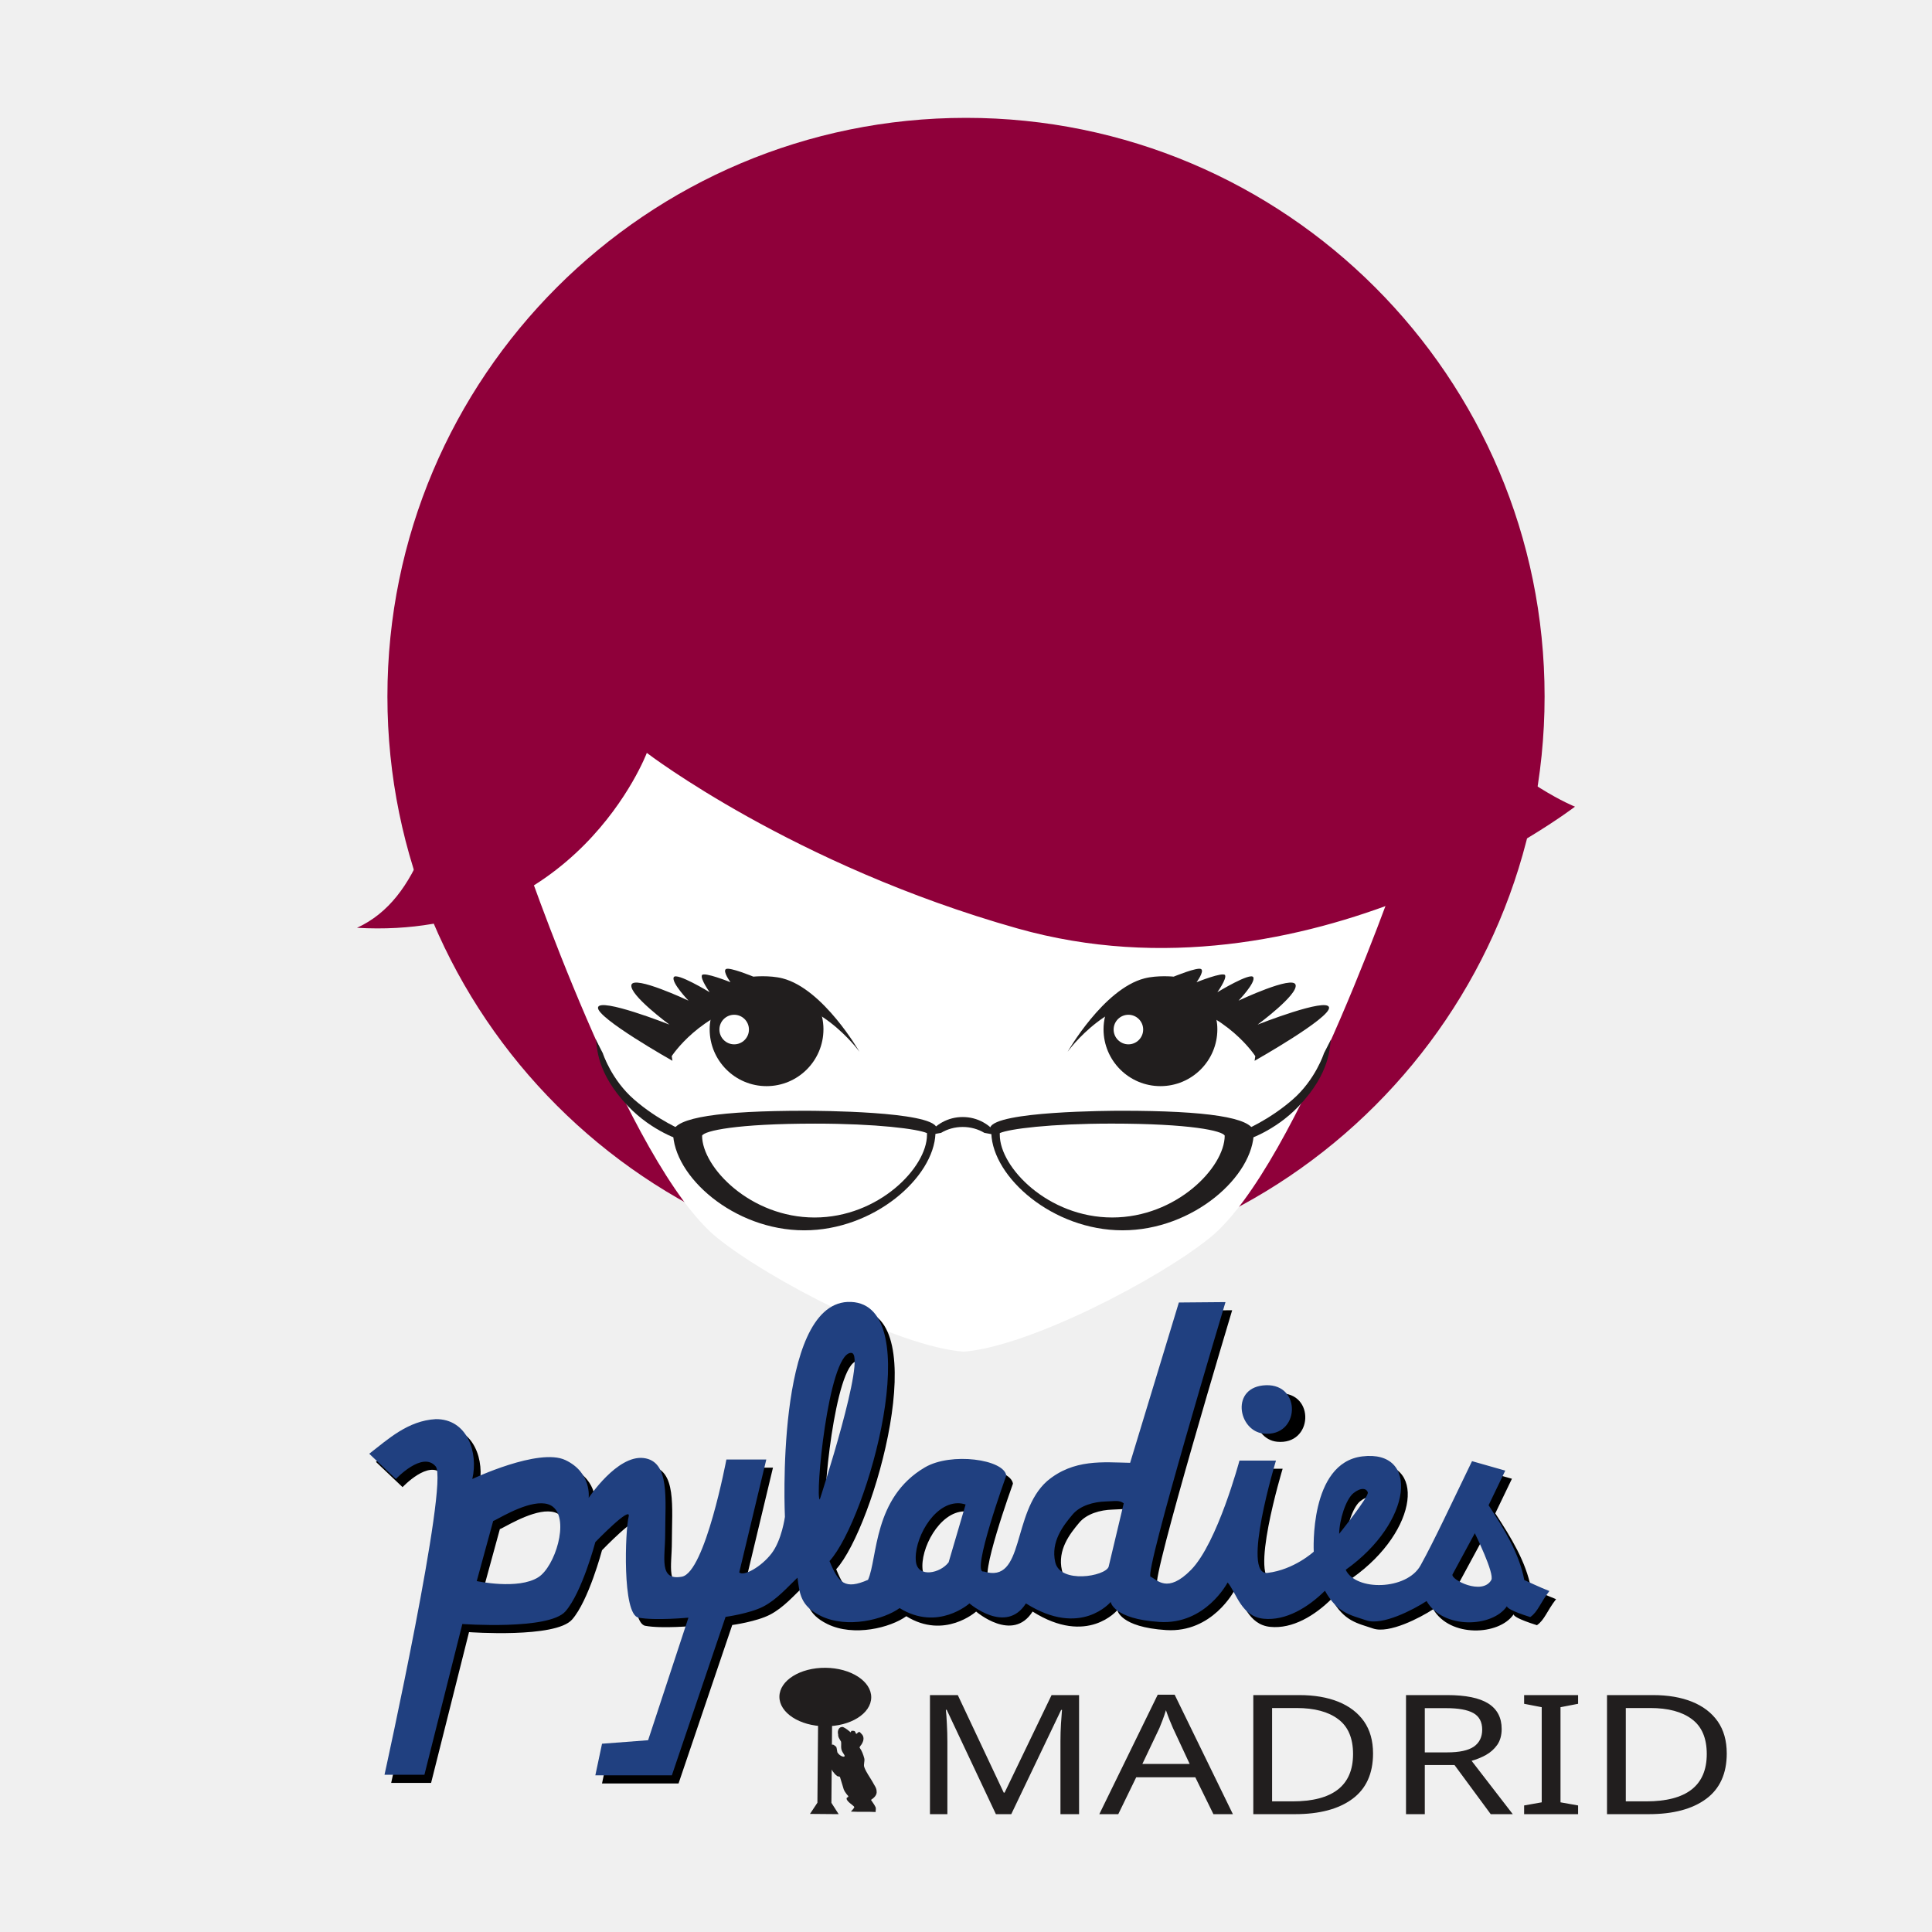
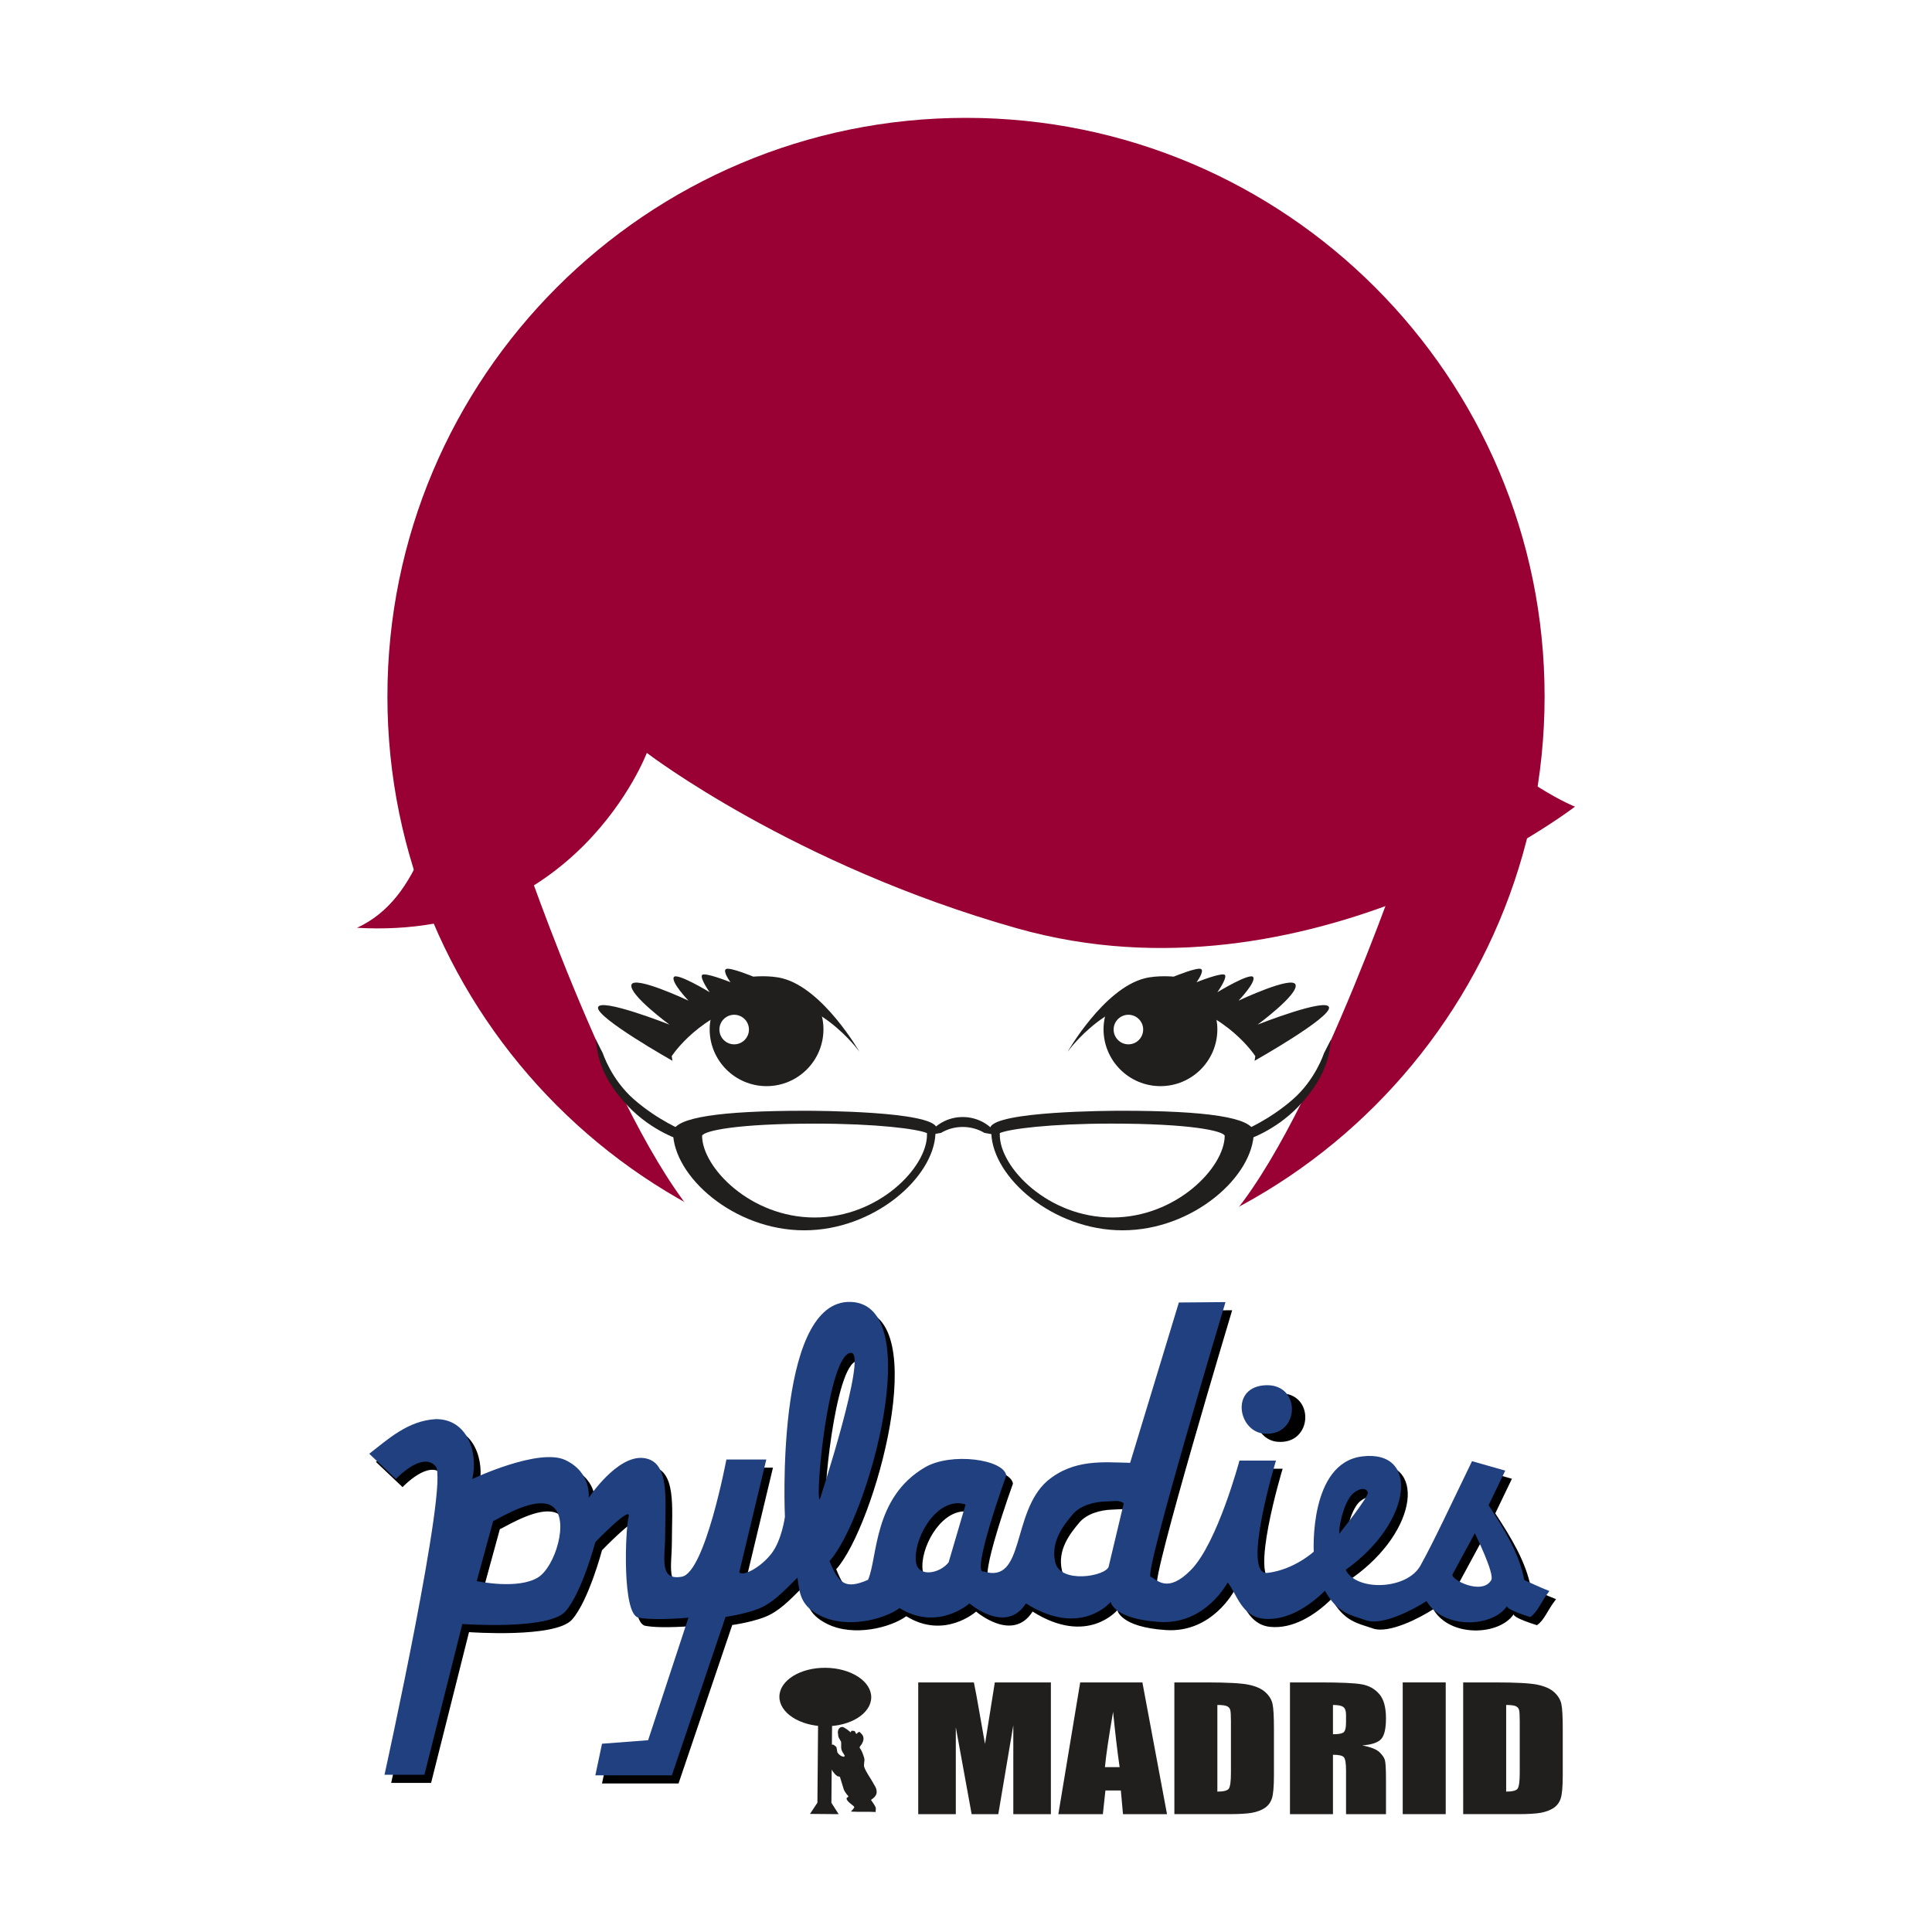
- <svg xmlns="http://www.w3.org/2000/svg" width="198pt" height="198pt" viewBox="0 0 198 198" version="1.2" id="svg35">
+ <svg xmlns="http://www.w3.org/2000/svg" width="264" height="264" viewBox="0 0 198 198" version="1.2" id="svg35">
  <defs id="defs39" />
+   <rect style="fill:#ffffff;fill-opacity:1;stroke:none;stroke-width:8.454;stroke-linejoin:round;stroke-miterlimit:4;stroke-dasharray:none;stroke-opacity:1" id="rect843" width="198" height="198" x="0" y="-5.6843419e-014" />
  <g id="g873" transform="translate(0,-1.572943)">
    <g transform="translate(1.5e-6)" id="g915">
-       <path id="path2" d="m 158.297,72.946 c 0,32.748 -26.549,59.298 -59.295,59.298 -32.748,0 -59.298,-26.549 -59.298,-59.298 0,-32.746 26.549,-59.295 59.298,-59.295 32.746,0 59.295,26.549 59.295,59.295" style="fill:#8f003a;fill-opacity:1;fill-rule:nonzero;stroke:none;stroke-width:0.702" />
+       <path id="path2" d="m 158.297,72.946 c 0,32.748 -26.549,59.298 -59.295,59.298 -32.748,0 -59.298,-26.549 -59.298,-59.298 0,-32.746 26.549,-59.295 59.298,-59.295 32.746,0 59.295,26.549 59.295,59.295" style="fill:#990033;fill-opacity:1;fill-rule:nonzero;stroke:none;stroke-width:0.702" />
      <path id="path4" d="m 100.944,60.117 c -0.752,-0.03 -1.471,-0.027 -2.198,-0.033 -0.727,0.005 -1.446,0.003 -2.198,0.033 -37.466,1.476 -42.998,28.89 -42.998,28.89 0,0 10.864,32.051 19.928,39.403 5.217,4.231 18.484,11.16 25.268,11.69 6.783,-0.53 20.049,-7.459 25.265,-11.69 9.064,-7.352 19.928,-39.403 19.928,-39.403 0,0 -5.532,-27.414 -42.995,-28.89" style="fill:#ffffff;fill-opacity:1;fill-rule:nonzero;stroke:none;stroke-width:0.702" />
      <path id="path6" d="m 88.074,109.36 c 0,0 -4.259,5.955 -9.514,5.955 -5.255,0 -9.514,-5.955 -9.514,-5.955 0,0 4.259,-5.461 9.514,-5.461 5.255,0 9.514,5.461 9.514,5.461" style="fill:#ffffff;fill-opacity:1;fill-rule:nonzero;stroke:none;stroke-width:0.702" />
-       <path id="path8" d="m 36.589,96.658 c 22.458,1.292 29.7,-17.925 29.7,-17.925 0,0 15.008,11.501 37.976,17.988 29.911,8.446 57.146,-12.478 57.146,-12.478 0,0 -22.532,-8.82 -29.187,-44.386 C 110.206,33.26 79.043,44.769 61.006,53.413 42.972,62.057 49.692,90.651 36.589,96.658" style="fill:#8f003a;fill-opacity:1;fill-rule:nonzero;stroke:none;stroke-width:0.702" />
+       <path id="path8" d="m 36.589,96.658 c 22.458,1.292 29.7,-17.925 29.7,-17.925 0,0 15.008,11.501 37.976,17.988 29.911,8.446 57.146,-12.478 57.146,-12.478 0,0 -22.532,-8.82 -29.187,-44.386 C 110.206,33.26 79.043,44.769 61.006,53.413 42.972,62.057 49.692,90.651 36.589,96.658" style="fill:#990033;fill-opacity:1;fill-rule:nonzero;stroke:none;stroke-width:0.702" />
      <path id="path10" d="m 109.415,109.36 c 0,0 4.259,5.955 9.514,5.955 5.255,0 9.514,-5.955 9.514,-5.955 0,0 -4.259,-5.461 -9.514,-5.461 -5.255,0 -9.514,5.461 -9.514,5.461" style="fill:#ffffff;fill-opacity:1;fill-rule:nonzero;stroke:none;stroke-width:0.702" />
      <path id="path12" d="m 113.095,107.053 c 0,-0.45 0.058,-0.889 0.156,-1.312 1.361,-1.534 3.356,-2.505 5.59,-2.505 2.36,0 4.459,1.087 5.82,2.772 0.063,0.34 0.099,0.689 0.099,1.046 0,3.222 -2.61,5.831 -5.831,5.831 -3.222,0 -5.834,-2.61 -5.834,-5.831" style="fill:#211e1e;fill-opacity:1;fill-rule:nonzero;stroke:none;stroke-width:0.702" />
      <path id="path14" d="m 128.649,109.813 c 0,0 -2.89,-4.495 -8.803,-5.623 -5.914,-1.125 -10.43,5.17 -10.43,5.17 0,0 3.68,-6.432 7.865,-7.516 1.339,-0.346 3.005,-0.181 3.005,-0.181 0,0 2.437,-1.004 2.804,-0.777 0.37,0.225 -0.464,1.35 -0.464,1.35 0,0 2.752,-1.106 2.928,-0.719 0.178,0.387 -0.793,1.743 -0.793,1.743 0,0 3.422,-2.083 3.683,-1.534 0.261,0.549 -1.512,2.398 -1.512,2.398 0,0 5.598,-2.64 5.848,-1.616 0.255,1.021 -3.894,4.07 -3.894,4.07 0,0 7.146,-2.821 7.321,-1.756 0.176,1.062 -7.631,5.466 -7.631,5.466 z m 0,0" style="fill:#211e1e;fill-opacity:1;fill-rule:nonzero;stroke:none;stroke-width:0.702" />
      <path id="path16" d="m 117.157,107.083 c 0,0.837 -0.678,1.518 -1.512,1.518 -0.837,0 -1.515,-0.681 -1.515,-1.518 0,-0.834 0.678,-1.512 1.515,-1.512 0.834,0 1.512,0.678 1.512,1.512" style="fill:#ffffff;fill-opacity:1;fill-rule:nonzero;stroke:none;stroke-width:0.702" />
      <path id="path18" d="m 68.841,109.813 c 0,0 2.89,-4.495 8.803,-5.623 5.914,-1.125 10.433,5.17 10.433,5.17 0,0 -3.685,-6.432 -7.867,-7.516 -1.339,-0.346 -3.005,-0.181 -3.005,-0.181 0,0 -2.434,-1.004 -2.804,-0.777 -0.37,0.225 0.464,1.35 0.464,1.35 0,0 -2.752,-1.106 -2.928,-0.719 -0.178,0.387 0.793,1.743 0.793,1.743 0,0 -3.425,-2.083 -3.683,-1.534 -0.261,0.549 1.512,2.398 1.512,2.398 0,0 -5.595,-2.64 -5.848,-1.616 -0.252,1.021 3.894,4.07 3.894,4.07 0,0 -7.143,-2.821 -7.319,-1.756 -0.178,1.062 7.629,5.466 7.629,5.466 z m 0,0" style="fill:#211e1e;fill-opacity:1;fill-rule:nonzero;stroke:none;stroke-width:0.702" />
      <path id="path20" d="m 84.392,107.053 c 0,-0.45 -0.055,-0.889 -0.154,-1.312 -1.361,-1.534 -3.359,-2.505 -5.59,-2.505 -2.36,0 -4.459,1.087 -5.82,2.772 -0.063,0.34 -0.099,0.689 -0.099,1.046 0,3.222 2.61,5.831 5.831,5.831 3.222,0 5.831,-2.61 5.831,-5.831" style="fill:#211e1e;fill-opacity:1;fill-rule:nonzero;stroke:none;stroke-width:0.702" />
      <path id="path22" d="m 76.755,107.086 c 0,0.837 -0.678,1.515 -1.512,1.515 -0.837,0 -1.515,-0.678 -1.515,-1.515 0,-0.837 0.678,-1.515 1.515,-1.515 0.834,0 1.512,0.678 1.512,1.515" style="fill:#ffffff;fill-opacity:1;fill-rule:nonzero;stroke:none;stroke-width:0.702" />
      <path id="path24" d="m 96.441,117.675 c 0.642,-0.384 1.402,-0.606 2.223,-0.606 0.818,0 1.578,0.222 2.223,0.606 0.48,0.074 0.938,0.167 1.358,0.28 -0.749,-1.139 -2.069,-1.904 -3.581,-1.904 -1.515,0 -2.835,0.766 -3.584,1.904 0.42,-0.113 0.878,-0.206 1.361,-0.28" style="fill:#211e1e;fill-opacity:1;fill-rule:nonzero;stroke:none;stroke-width:0.702" />
      <path id="path26" d="m 69.927,118.46 c -0.126,-0.014 -3.082,-0.919 -5.557,-3.515 -3.326,-3.491 -3.131,-6.086 -3.315,-6.844 l 0.727,1.416 c 0.005,0.033 0.881,2.717 3.2,4.736 2.461,2.146 5.041,3.194 5.068,3.2 z m 0,0" style="fill:#211e1e;fill-opacity:1;fill-rule:nonzero;stroke:none;stroke-width:0.702" />
      <path id="path28" d="m 127.538,118.46 c 0.126,-0.014 3.082,-0.919 5.557,-3.515 3.326,-3.491 3.131,-6.086 3.315,-6.844 l -0.727,1.416 c -0.006,0.033 -0.881,2.717 -3.2,4.736 -2.459,2.146 -5.041,3.194 -5.068,3.2 z m 0,0" style="fill:#211e1e;fill-opacity:1;fill-rule:nonzero;stroke:none;stroke-width:0.702" />
      <path id="path30" d="m 95.98,117.121 c -0.576,-1.663 -12.167,-1.712 -13.487,-1.712 -8.732,0 -13.279,0.697 -13.52,2.138 0,4.553 6.207,10.115 13.449,10.115 7.148,0 13.287,-5.414 13.449,-9.931 0.198,-0.255 0.148,-0.502 0.11,-0.609 m -0.98,0.76 c 0,3.331 -4.948,8.466 -11.52,8.466 -6.572,0 -11.52,-5.134 -11.528,-8.386 0.225,-0.497 3.499,-1.235 11.594,-1.235 6.281,0 10.502,0.543 11.454,0.974 z m 0,0" style="fill:#211e1e;fill-opacity:1;fill-rule:nonzero;stroke:none;stroke-width:0.702" />
      <path id="path32" d="m 101.595,117.73 c 0.162,4.517 6.301,9.931 13.449,9.931 7.242,0 13.452,-5.562 13.452,-10.115 -0.244,-1.441 -4.791,-2.138 -13.523,-2.138 -1.32,0 -12.911,0.049 -13.487,1.712 -0.038,0.107 -0.088,0.354 0.11,0.609 m 0.867,-0.03 c 0.958,-0.431 5.175,-0.974 11.457,-0.974 8.095,0 11.369,0.738 11.594,1.235 -0.008,3.252 -4.956,8.386 -11.528,8.386 -6.575,0 -11.523,-5.134 -11.523,-8.466 z m 0,0" style="fill:#211e1e;fill-opacity:1;fill-rule:nonzero;stroke:none;stroke-width:0.702" />
    </g>
    <g transform="translate(10.44222)" id="g981">
      <g id="g2858" transform="matrix(0.3373376,0,0,0.3197635,27.91608,135.6754)" style="display:inline;fill:#000000">
        <path id="path2841-2" d="M 145.812,0.5 C 123.746,1.652 126.781,69.375 126.781,69.375 c 0,0 -0.937,7.477 -4.094,11.781 -3.157,4.305 -8.445,7.382 -9.781,6.031 l 8.219,-36.188 H 109 c 0,6.4e-4 -6.46,36.224 -13.531,37.562 -7.071,1.339 -5.063,-6.054 -5.063,-13.63 4e-6,-11.158 1.52,-23.391 -6.562,-24.401 -8.081,-1.01 -16.688,12.781 -16.688,12.781 0,0 1.019,-8.084 -7.062,-12.125 -8.081,-4.041 -28.281,6.062 -28.281,6.062 1.882,-8.532 -1.535,-19.292 -11.125,-19.188 C 12.219,38.574 6.251,44.469 0.5,49.156 l 8.094,8.094 c 0,0 8.053,-9.082 12.094,-4.031 4.041,5.051 -15.554,98.826 -15.554,98.826 H 17.259 L 28.781,103.719 c 0,0 26.262,2.03 31.312,-4.031 5.051,-6.061 9.094,-22.219 9.094,-22.219 0,0 11.119,-12.144 10.109,-8.103 -1.01,4.041 -2.035,31.312 3.016,32.322 5.051,1.01 15.156,0 15.156,0 l -12.25,39.281 -14,1.125 -2.031,10.125 h 23.25 L 108.75,101.438 c 0,0 7.322,-1.049 11.469,-3.313 4.147,-2.263 7.386,-6.269 10.375,-9.25 0.658,5.061 0.866,9.04 7.062,12.25 8.03,4.16 19.179,1.161 23.969,-2.5 11.617,7.576 21.219,-1.5 21.219,-1.5 0,0 11.095,10.102 17.156,0 16.668,11.112 25.75,-0.469 25.75,-0.469 0,0 0.782,5.457 14.812,6.406 14.03,0.949 20.719,-12.656 20.719,-12.656 2.744,3.484 4.14,10.898 10.906,11.625 6.766,0.727 13.527,-3.606 18.656,-8.969 3.82,7.198 7.713,7.759 12.594,9.5 4.881,1.741 14.3,-3.449 18.281,-6.188 5.076,9.138 20.019,8.46 24.406,1.656 0.061,0.478 1.184,1.499 7.094,3.469 2.342,-1.71 3.008,-4.53 5.812,-8.344 -2.525,-1.01 -7.625,-3.531 -7.625,-3.531 -1.503,-8.413 -6.027,-16.219 -10.844,-23.969 l 5.062,-11.094 -10.094,-3.031 c -6.224,13.505 -11.467,25.478 -15.656,33.438 -4.189,7.959 -19.688,8.269 -22.719,1.375 20.295,-15.19 22.543,-38.572 5.031,-36.338 -16.207,2.067 -14.742,30.537 -14.742,30.537 0,0 -5.958,5.79 -14.04,6.8 -8.081,1.01 2.562,-36 2.562,-36 H 264.875 c 0,0 -6.678,26.361 -14.688,35 -7.219,7.786 -10.336,3.141 -12.312,2.219 -2.047,-0.955 22.754,-88.011 22.754,-88.011 L 246.463,0.678 231.656,52.063 c -8.081,-0.164 -17.169,-1.326 -25.25,5.875 -10.86,10.202 -6.663,33.062 -19.219,28.948 -4.041,1.01 6.844,-30.761 6.844,-30.761 -0.739,-5.172 -16.729,-7.527 -24.688,-2.625 -15.787,9.724 -14.345,29.023 -17.312,36.062 -6.996,3.234 -8.934,1.097 -11.698,-6 11.626,-13.598 29.776,-82.052 6.542,-83.062 -0.363,-0.016 -0.712,-0.018 -1.062,0 z m 0.86,16.333 c 0.107,-0.015 0.205,-0.009 0.312,0 4.828,0.392 -9.61,46.98 -9.61,46.98 -1.498,-0.495 2.535,-46.029 9.297,-46.98 z m 152.85,44.935 c 2.305,-1.939 3.983,-1.532 4.344,-0.201 0.361,1.332 -8.701,13.254 -8.701,13.254 0.049,-4.484 2.052,-11.115 4.357,-13.054 z m -75.257,2.68 c 2.893,-0.081 4.036,-0.497 5.454,0.584 l -4.594,20.344 c -1.01,3.072 -14.704,5.556 -16.219,-1.469 -1.421,-6.587 2.45,-11.738 5.265,-15.271 2.273,-2.853 6.375,-4.083 10.094,-4.188 z m -45.03,0.568 c 0.787,-0.016 1.608,0.114 2.438,0.406 l -5.156,18.521 c -2.525,3.536 -9.278,5.058 -9.922,-0.099 -0.839,-6.712 5.038,-18.677 12.641,-18.829 z M 52.875,65.031 c 1.336,0.029 2.531,0.353 3.469,1.156 5,4.286 0.587,19.164 -4.5,22.562 -6.115,4.085 -18.688,1.219 -18.688,1.219 l 5,-19.281 c 0.58,0 8.928,-5.781 14.719,-5.656 z m 283.5,9.594 c 0,0 6.09,12.99 5,15 -2.726,5.029 -12.319,-0.08 -11.781,-1.781 z" style="display:inline;fill:#000000;fill-opacity:1;stroke:none" />
        <path id="path2915-9" d="m 274.984,27.19 c 10.91,-0.371 10.269,16.658 -0.719,15.508 -7.867,-0.823 -10.191,-15.137 0.719,-15.508 z" style="display:inline;fill:#000000;fill-opacity:1;stroke:none" />
      </g>
      <g style="display:inline;fill:#204080;fill-opacity:1" id="g2858-3" transform="matrix(0.3373376,0,0,0.3197635,26.54699,134.8415)">
        <path id="path2915-9-9" d="m 274.984,27.19 c 10.91,-0.371 10.269,16.658 -0.719,15.508 -7.867,-0.823 -10.191,-15.137 0.719,-15.508 z" style="display:inline;fill:#204080;fill-opacity:1;stroke:none" />
      </g>
    </g>
    <g transform="translate(-5.158232)" id="g1065">
      <path transform="matrix(0.3373376,0,0,0.3197635,42.83198,134.8415)" style="display:inline;fill:#204080;fill-opacity:1;stroke:none" d="M 145.812,0.5 C 123.746,1.652 126.781,69.375 126.781,69.375 c 0,0 -0.937,7.477 -4.094,11.781 -3.157,4.305 -8.445,7.382 -9.781,6.031 l 8.219,-36.188 H 109 c 0,6.4e-4 -6.46,36.224 -13.531,37.562 -7.071,1.339 -5.063,-6.054 -5.063,-13.63 4e-6,-11.158 1.52,-23.391 -6.562,-24.401 -8.081,-1.01 -16.688,12.781 -16.688,12.781 0,0 1.019,-8.084 -7.062,-12.125 -8.081,-4.041 -28.281,6.062 -28.281,6.062 1.882,-8.532 -1.535,-19.292 -11.125,-19.188 C 12.219,38.574 6.251,44.469 0.5,49.156 l 8.094,8.094 c 0,0 8.053,-9.082 12.094,-4.031 4.041,5.051 -15.554,98.826 -15.554,98.826 H 17.259 L 28.781,103.719 c 0,0 26.262,2.03 31.312,-4.031 5.051,-6.061 9.094,-22.219 9.094,-22.219 0,0 11.119,-12.144 10.109,-8.103 -1.01,4.041 -2.035,31.312 3.016,32.322 5.051,1.01 15.156,0 15.156,0 l -12.25,39.281 -14,1.125 -2.031,10.125 h 23.25 L 108.75,101.438 c 0,0 7.322,-1.049 11.469,-3.313 4.147,-2.263 7.386,-6.269 10.375,-9.25 0.658,5.061 0.866,9.04 7.062,12.25 8.03,4.16 19.179,1.161 23.969,-2.5 11.617,7.576 21.219,-1.5 21.219,-1.5 0,0 11.095,10.102 17.156,0 16.668,11.112 25.75,-0.469 25.75,-0.469 0,0 0.782,5.457 14.812,6.406 14.03,0.949 20.719,-12.656 20.719,-12.656 2.744,3.484 4.14,10.898 10.906,11.625 6.766,0.727 13.527,-3.606 18.656,-8.969 3.82,7.198 7.713,7.759 12.594,9.5 4.881,1.741 14.3,-3.449 18.281,-6.188 5.076,9.138 20.019,8.46 24.406,1.656 0.061,0.478 1.184,1.499 7.094,3.469 2.342,-1.71 3.008,-4.53 5.812,-8.344 -2.525,-1.01 -7.625,-3.531 -7.625,-3.531 -1.503,-8.413 -6.027,-16.219 -10.844,-23.969 l 5.062,-11.094 -10.094,-3.031 c -6.224,13.505 -11.467,25.478 -15.656,33.438 -4.189,7.959 -19.688,8.269 -22.719,1.375 20.295,-15.19 22.543,-38.572 5.031,-36.338 -16.207,2.067 -14.742,30.537 -14.742,30.537 0,0 -5.958,5.79 -14.04,6.8 -8.081,1.01 2.562,-36 2.562,-36 H 264.875 c 0,0 -6.678,26.361 -14.688,35 -7.219,7.786 -10.336,3.141 -12.312,2.219 -2.047,-0.955 22.754,-88.011 22.754,-88.011 L 246.463,0.678 231.656,52.063 c -8.081,-0.164 -17.169,-1.326 -25.25,5.875 -10.86,10.202 -6.663,33.062 -19.219,28.948 -4.041,1.01 6.844,-30.761 6.844,-30.761 -0.739,-5.172 -16.729,-7.527 -24.688,-2.625 -15.787,9.724 -14.345,29.023 -17.312,36.062 -6.996,3.234 -8.934,1.097 -11.698,-6 11.626,-13.598 29.776,-82.052 6.542,-83.062 -0.363,-0.016 -0.712,-0.018 -1.062,0 z m 0.86,16.333 c 0.107,-0.015 0.205,-0.009 0.312,0 4.828,0.392 -9.61,46.98 -9.61,46.98 -1.498,-0.495 2.535,-46.029 9.297,-46.98 z m 152.85,44.935 c 2.305,-1.939 3.983,-1.532 4.344,-0.201 0.361,1.332 -8.701,13.254 -8.701,13.254 0.049,-4.484 2.052,-11.115 4.357,-13.054 z m -75.257,2.68 c 2.893,-0.081 4.036,-0.497 5.454,0.584 l -4.594,20.344 c -1.01,3.072 -14.704,5.556 -16.219,-1.469 -1.421,-6.587 2.45,-11.738 5.265,-15.271 2.273,-2.853 6.375,-4.083 10.094,-4.188 z m -45.03,0.568 c 0.787,-0.016 1.608,0.114 2.438,0.406 l -5.156,18.521 c -2.525,3.536 -9.278,5.058 -9.922,-0.099 -0.839,-6.712 5.038,-18.677 12.641,-18.829 z M 52.875,65.031 c 1.336,0.029 2.531,0.353 3.469,1.156 5,4.286 0.587,19.164 -4.5,22.562 -6.115,4.085 -18.688,1.219 -18.688,1.219 l 5,-19.281 c 0.58,0 8.928,-5.781 14.719,-5.656 z m 283.5,9.594 c 0,0 6.09,12.99 5,15 -2.726,5.029 -12.319,-0.08 -11.781,-1.781 z" id="path2841-2-0" />
-       <text xml:space="preserve" style="font-style:normal;font-variant:normal;font-weight:normal;font-stretch:normal;font-size:19.133px;line-height:1.25;font-family:Impact;-inkscape-font-specification:Impact;letter-spacing:0px;word-spacing:0px;fill:#211e1e;fill-opacity:1;stroke:none;stroke-width:0.293" x="87.814" y="210.061" id="text914" transform="scale(1.120355,0.8925745)">
-         <tspan id="tspan912" x="87.814" y="210.061" style="font-size:19.133px;fill:#211e1e;fill-opacity:1;stroke-width:0.293">MADRID</tspan>
-       </text>
+       <g aria-label="MADRID" transform="scale(1.120355,0.8925745)" style="font-style:normal;font-variant:normal;font-weight:normal;font-stretch:normal;font-size:19.133px;line-height:1.25;font-family:Impact;-inkscape-font-specification:Impact;letter-spacing:0px;word-spacing:0px;fill:#211e1e;fill-opacity:1;stroke:none;stroke-width:0.293" id="text914">
+         <path d="m 100.734,194.936 v 15.125 h -3.438 v -10.211 l -1.373,10.211 h -2.438 l -1.448,-9.977 v 9.977 h -3.438 v -15.125 h 5.091 q 0.224,1.364 0.476,3.214 l 0.542,3.849 0.897,-7.063 z" style="font-size:19.133px;fill:#211e1e;fill-opacity:1;stroke-width:0.293" id="path844" />
+         <path d="m 109.105,194.936 2.251,15.125 h -4.026 l -0.196,-2.719 h -1.411 l -0.234,2.719 h -4.073 l 1.999,-15.125 z m -2.083,9.725 q -0.299,-2.569 -0.598,-6.343 -0.598,4.335 -0.747,6.343 z" style="font-size:19.133px;fill:#211e1e;fill-opacity:1;stroke-width:0.293" id="path846" />
+         <path d="m 112.029,194.936 h 2.943 q 2.849,0 3.849,0.262 1.009,0.262 1.532,0.859 0.523,0.598 0.654,1.336 0.131,0.729 0.131,2.877 v 5.297 q 0,2.037 -0.196,2.728 -0.187,0.682 -0.663,1.074 -0.476,0.383 -1.177,0.542 -0.701,0.149 -2.111,0.149 h -4.961 z m 3.933,2.588 v 9.949 q 0.85,0 1.046,-0.336 0.196,-0.346 0.196,-1.859 v -5.876 q 0,-1.028 -0.065,-1.317 -0.065,-0.29 -0.299,-0.42 -0.234,-0.14 -0.878,-0.14 z" style="font-size:19.133px;fill:#211e1e;fill-opacity:1;stroke-width:0.293" id="path848" />
+         <path d="m 122.604,194.936 h 2.784 q 2.784,0 3.765,0.215 0.99,0.215 1.607,1.102 0.626,0.878 0.626,2.812 0,1.766 -0.439,2.373 -0.439,0.607 -1.728,0.729 1.168,0.29 1.569,0.775 0.402,0.486 0.495,0.897 0.103,0.402 0.103,2.233 v 3.989 h -3.653 v -5.026 q 0,-1.214 -0.196,-1.504 -0.187,-0.29 -1,-0.29 v 6.82 h -3.933 z m 3.933,2.588 v 3.363 q 0.663,0 0.925,-0.177 0.271,-0.187 0.271,-1.186 v -0.831 q 0,-0.719 -0.262,-0.944 -0.252,-0.224 -0.934,-0.224 z" style="font-size:19.133px;fill:#211e1e;fill-opacity:1;stroke-width:0.293" id="path850" />
+         <path d="m 136.851,194.936 v 15.125 h -3.933 v -15.125 z" style="font-size:19.133px;fill:#211e1e;fill-opacity:1;stroke-width:0.293" id="path852" />
+         <path d="m 138.448,194.936 h 2.943 q 2.849,0 3.849,0.262 1.009,0.262 1.532,0.859 0.523,0.598 0.654,1.336 0.131,0.729 0.131,2.877 v 5.297 q 0,2.037 -0.196,2.728 -0.187,0.682 -0.663,1.074 -0.476,0.383 -1.177,0.542 -0.701,0.149 -2.111,0.149 h -4.961 z m 3.933,2.588 v 9.949 q 0.85,0 1.046,-0.336 0.196,-0.346 0.196,-1.859 v -5.876 q 0,-1.028 -0.065,-1.317 -0.065,-0.29 -0.299,-0.42 -0.234,-0.14 -0.878,-0.14 z" style="font-size:19.133px;fill:#211e1e;fill-opacity:1;stroke-width:0.293" id="path854" />
+       </g>
      <g id="g936" transform="matrix(0.5225561,-0.2665477,0.2665477,0.5225561,-6.975343,177.3556)">
        <path id="path11106" d="m 147.013,93.973 c 0.119,-0.255 0.362,-0.492 0.377,-0.763 0.028,-0.488 -0.091,-0.994 -0.136,-1.49 0.615,-0.071 1.36,-0.261 1.572,-0.923 0.256,-0.531 0.094,-1.123 0.105,-1.687 -0.04,-1.009 -0.244,-2.054 -0.119,-3.028 0.063,-0.492 0.59,-0.878 0.696,-1.365 0.14,-0.641 0.232,-1.409 0.123,-1.998 -0.035,-0.191 0.608,-0.348 0.746,-0.518 0.47,-0.288 0.867,-0.883 0.649,-1.48 -0.138,-0.312 -0.015,-0.63 -0.522,-0.505 -0.248,0.13 -0.374,0.091 -0.313,-0.205 0.047,-0.231 -0.035,-0.389 -0.263,-0.464 -0.174,-0.183 -0.324,-0.119 -0.463,0.062 -0.197,-0.425 -0.362,-0.914 -0.783,-1.456 -0.579,-0.405 -1.198,0.087 -1.347,0.783 -0.254,0.419 -0.123,0.897 -0.116,1.354 -0.135,0.395 -0.423,0.754 -0.538,1.157 -0.105,0.368 -0.059,0.677 -0.006,1.183 0.005,0.595 -0.827,-0.09 -0.877,-0.977 0.079,-0.312 0.223,-0.628 0.263,-0.938 -0.1,-0.183 -0.154,-0.409 -0.281,-0.566 -0.224,-0.227 -0.85,-0.209 -0.953,-0.045 -0.541,0.992 -0.798,2.132 -1.339,3.124 0.039,0.652 0.048,1.397 0.401,2.103 0.082,0.165 0.428,0.224 0.342,0.443 -0.097,0.547 -0.194,1.093 -0.291,1.64 -0.199,0.776 -0.067,1.077 -10e-4,1.592 0.092,0.262 0.194,0.507 -0.246,0.45 -0.576,0.284 0.449,1.801 0.399,2.027 -0.041,0.184 -0.642,0.351 -0.89,0.463 1.222,0.717 2.59,1.309 3.811,2.026 z" style="fill:#211e1e;fill-opacity:1;fill-rule:evenodd;stroke:#000000;stroke-width:0;stroke-linecap:butt;stroke-linejoin:miter;stroke-miterlimit:4;stroke-dasharray:none;stroke-opacity:1" />
        <path id="rect9354" d="m 145.018,75.762 2.169,1.13 -6.326,12.144 0.228,2.336 -4.441,-2.314 2.044,-1.152 z" style="fill:#211e1e;fill-opacity:1;fill-rule:evenodd;stroke:#000000;stroke-width:0;stroke-linejoin:miter;stroke-miterlimit:4;stroke-dasharray:none;stroke-opacity:1" />
        <path style="font-size:12px;fill:#211e1e;fill-opacity:1;stroke:#000000;stroke-width:0;stroke-linejoin:round;stroke-miterlimit:4;stroke-dasharray:none;stroke-opacity:1" d="m 141.2,68.375 c 1.305,-2.505 5.542,-2.867 9.466,-0.823 3.924,2.044 6.068,5.731 4.763,8.236 -1.306,2.507 -5.547,2.876 -9.484,0.825 -3.924,-2.044 -6.052,-5.73 -4.745,-8.238 z" id="path7584" />
      </g>
    </g>
  </g>
</svg>
